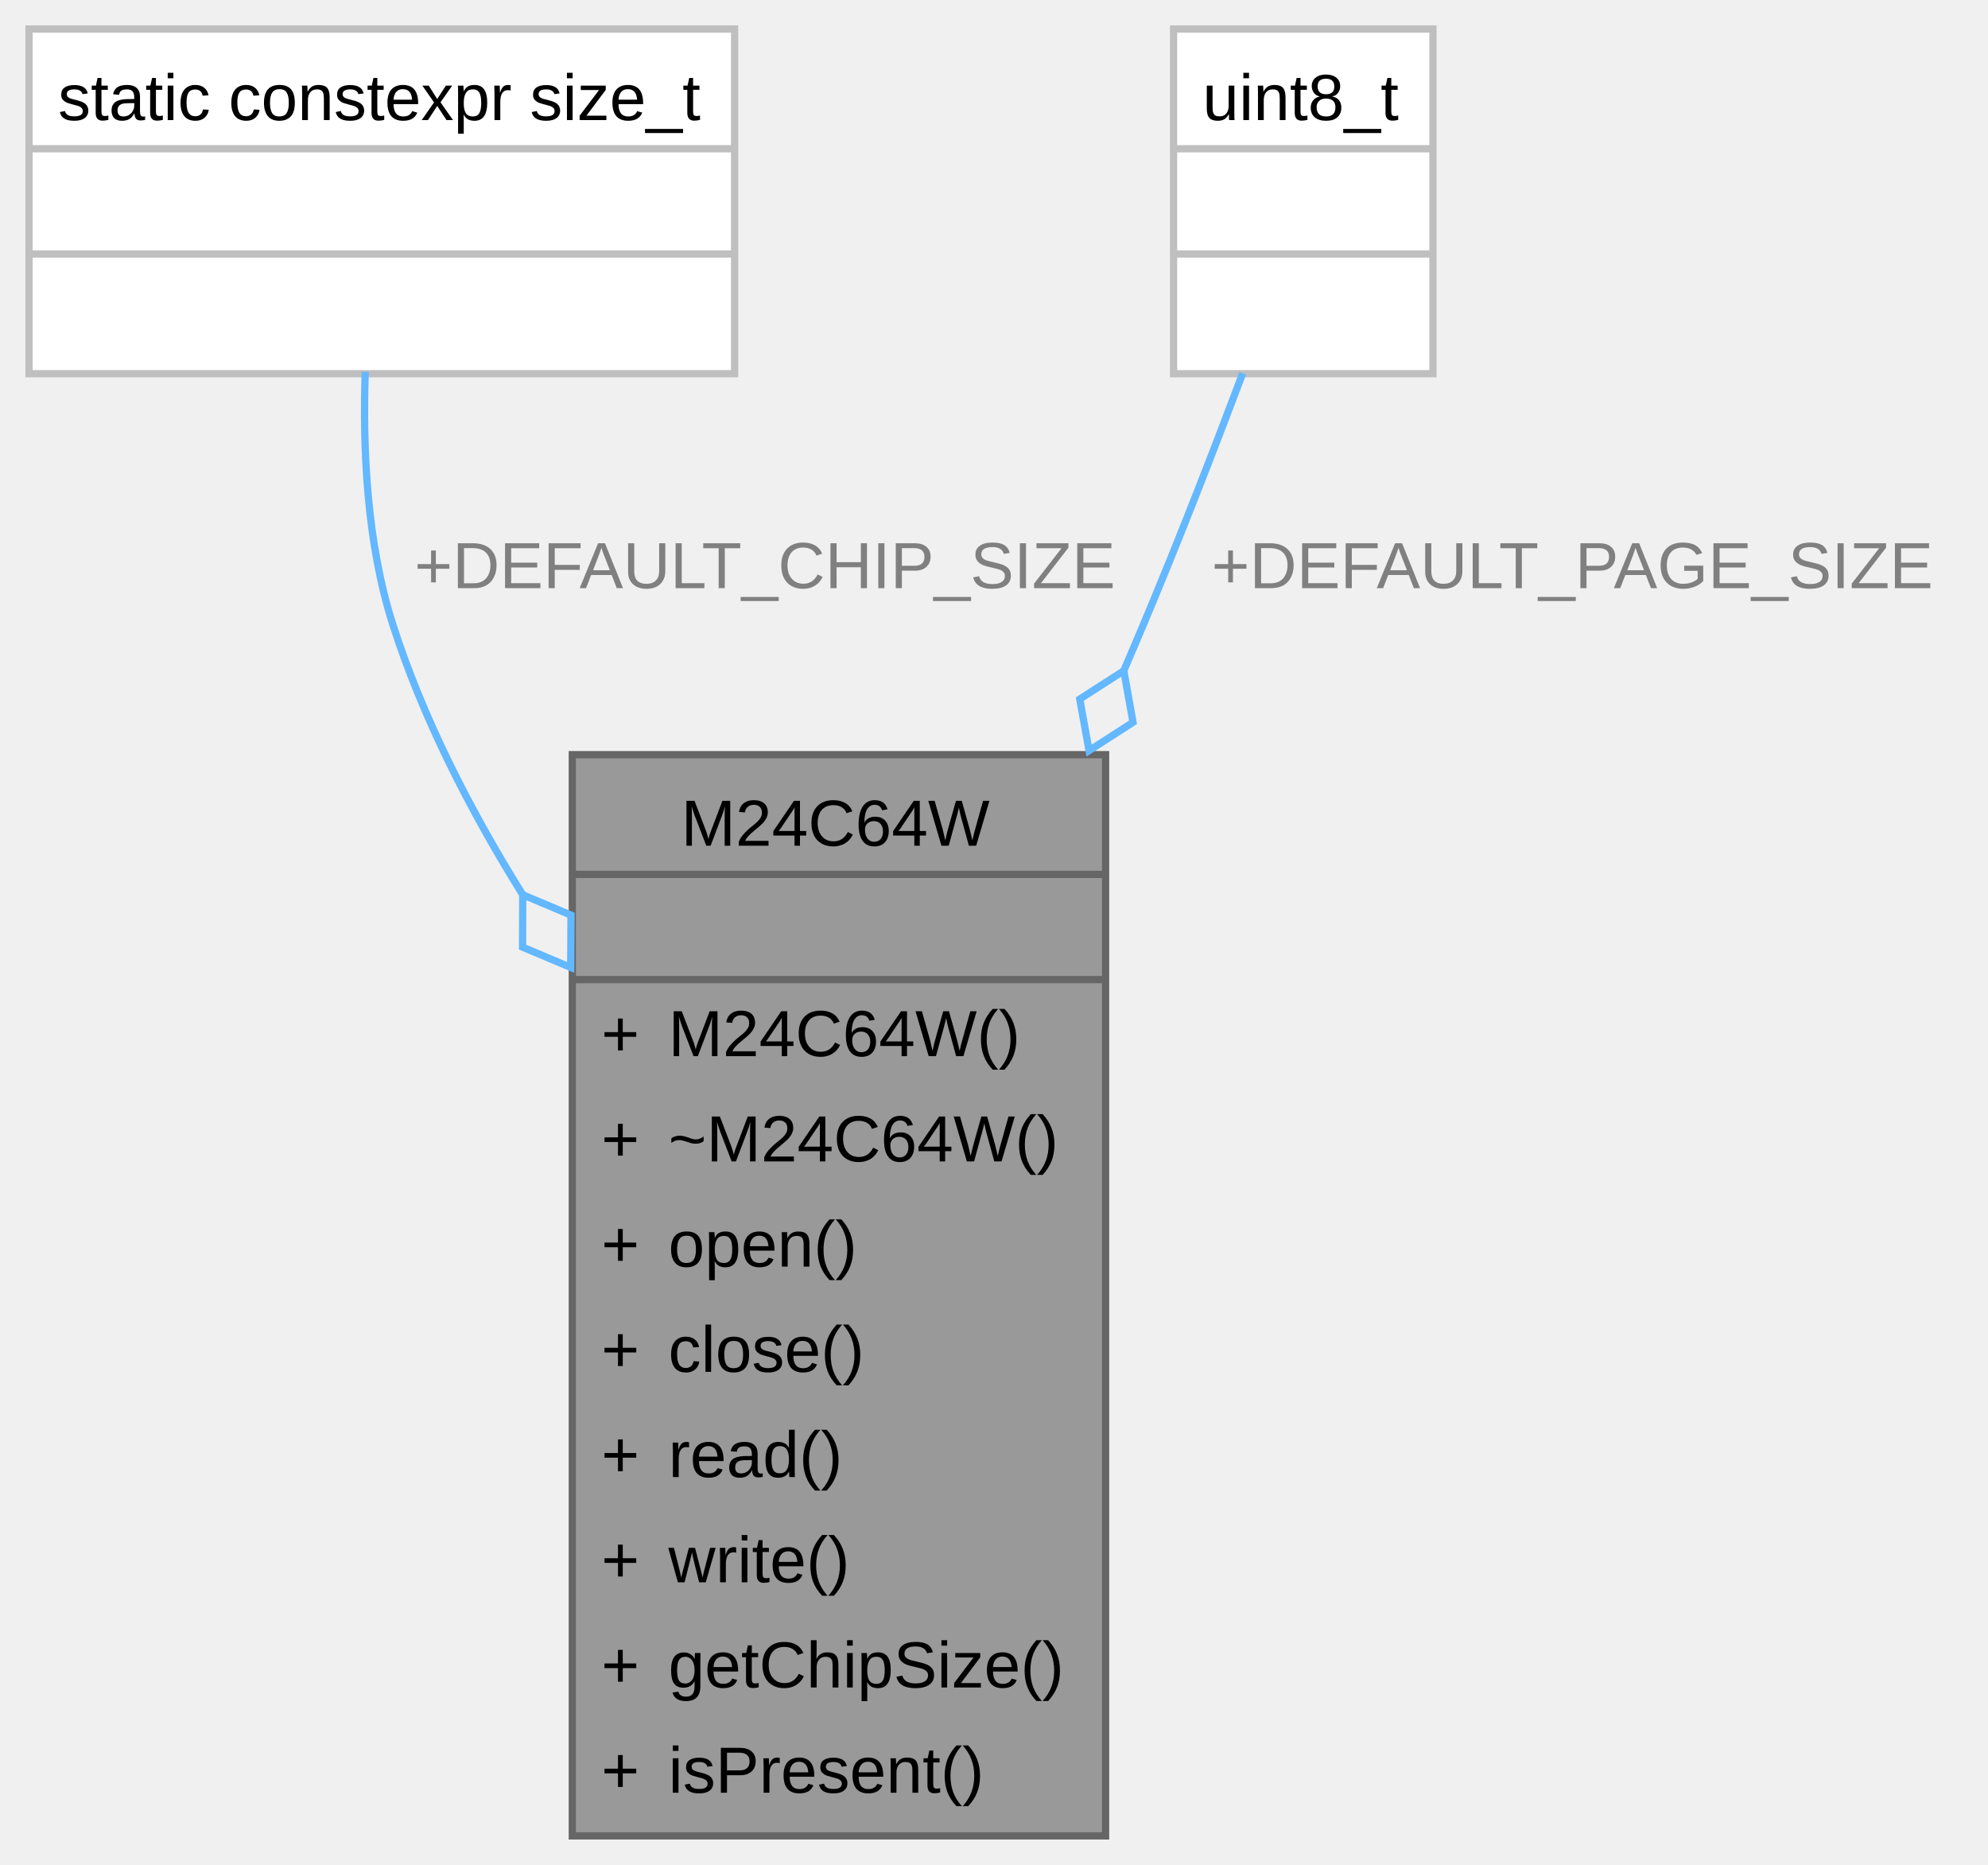
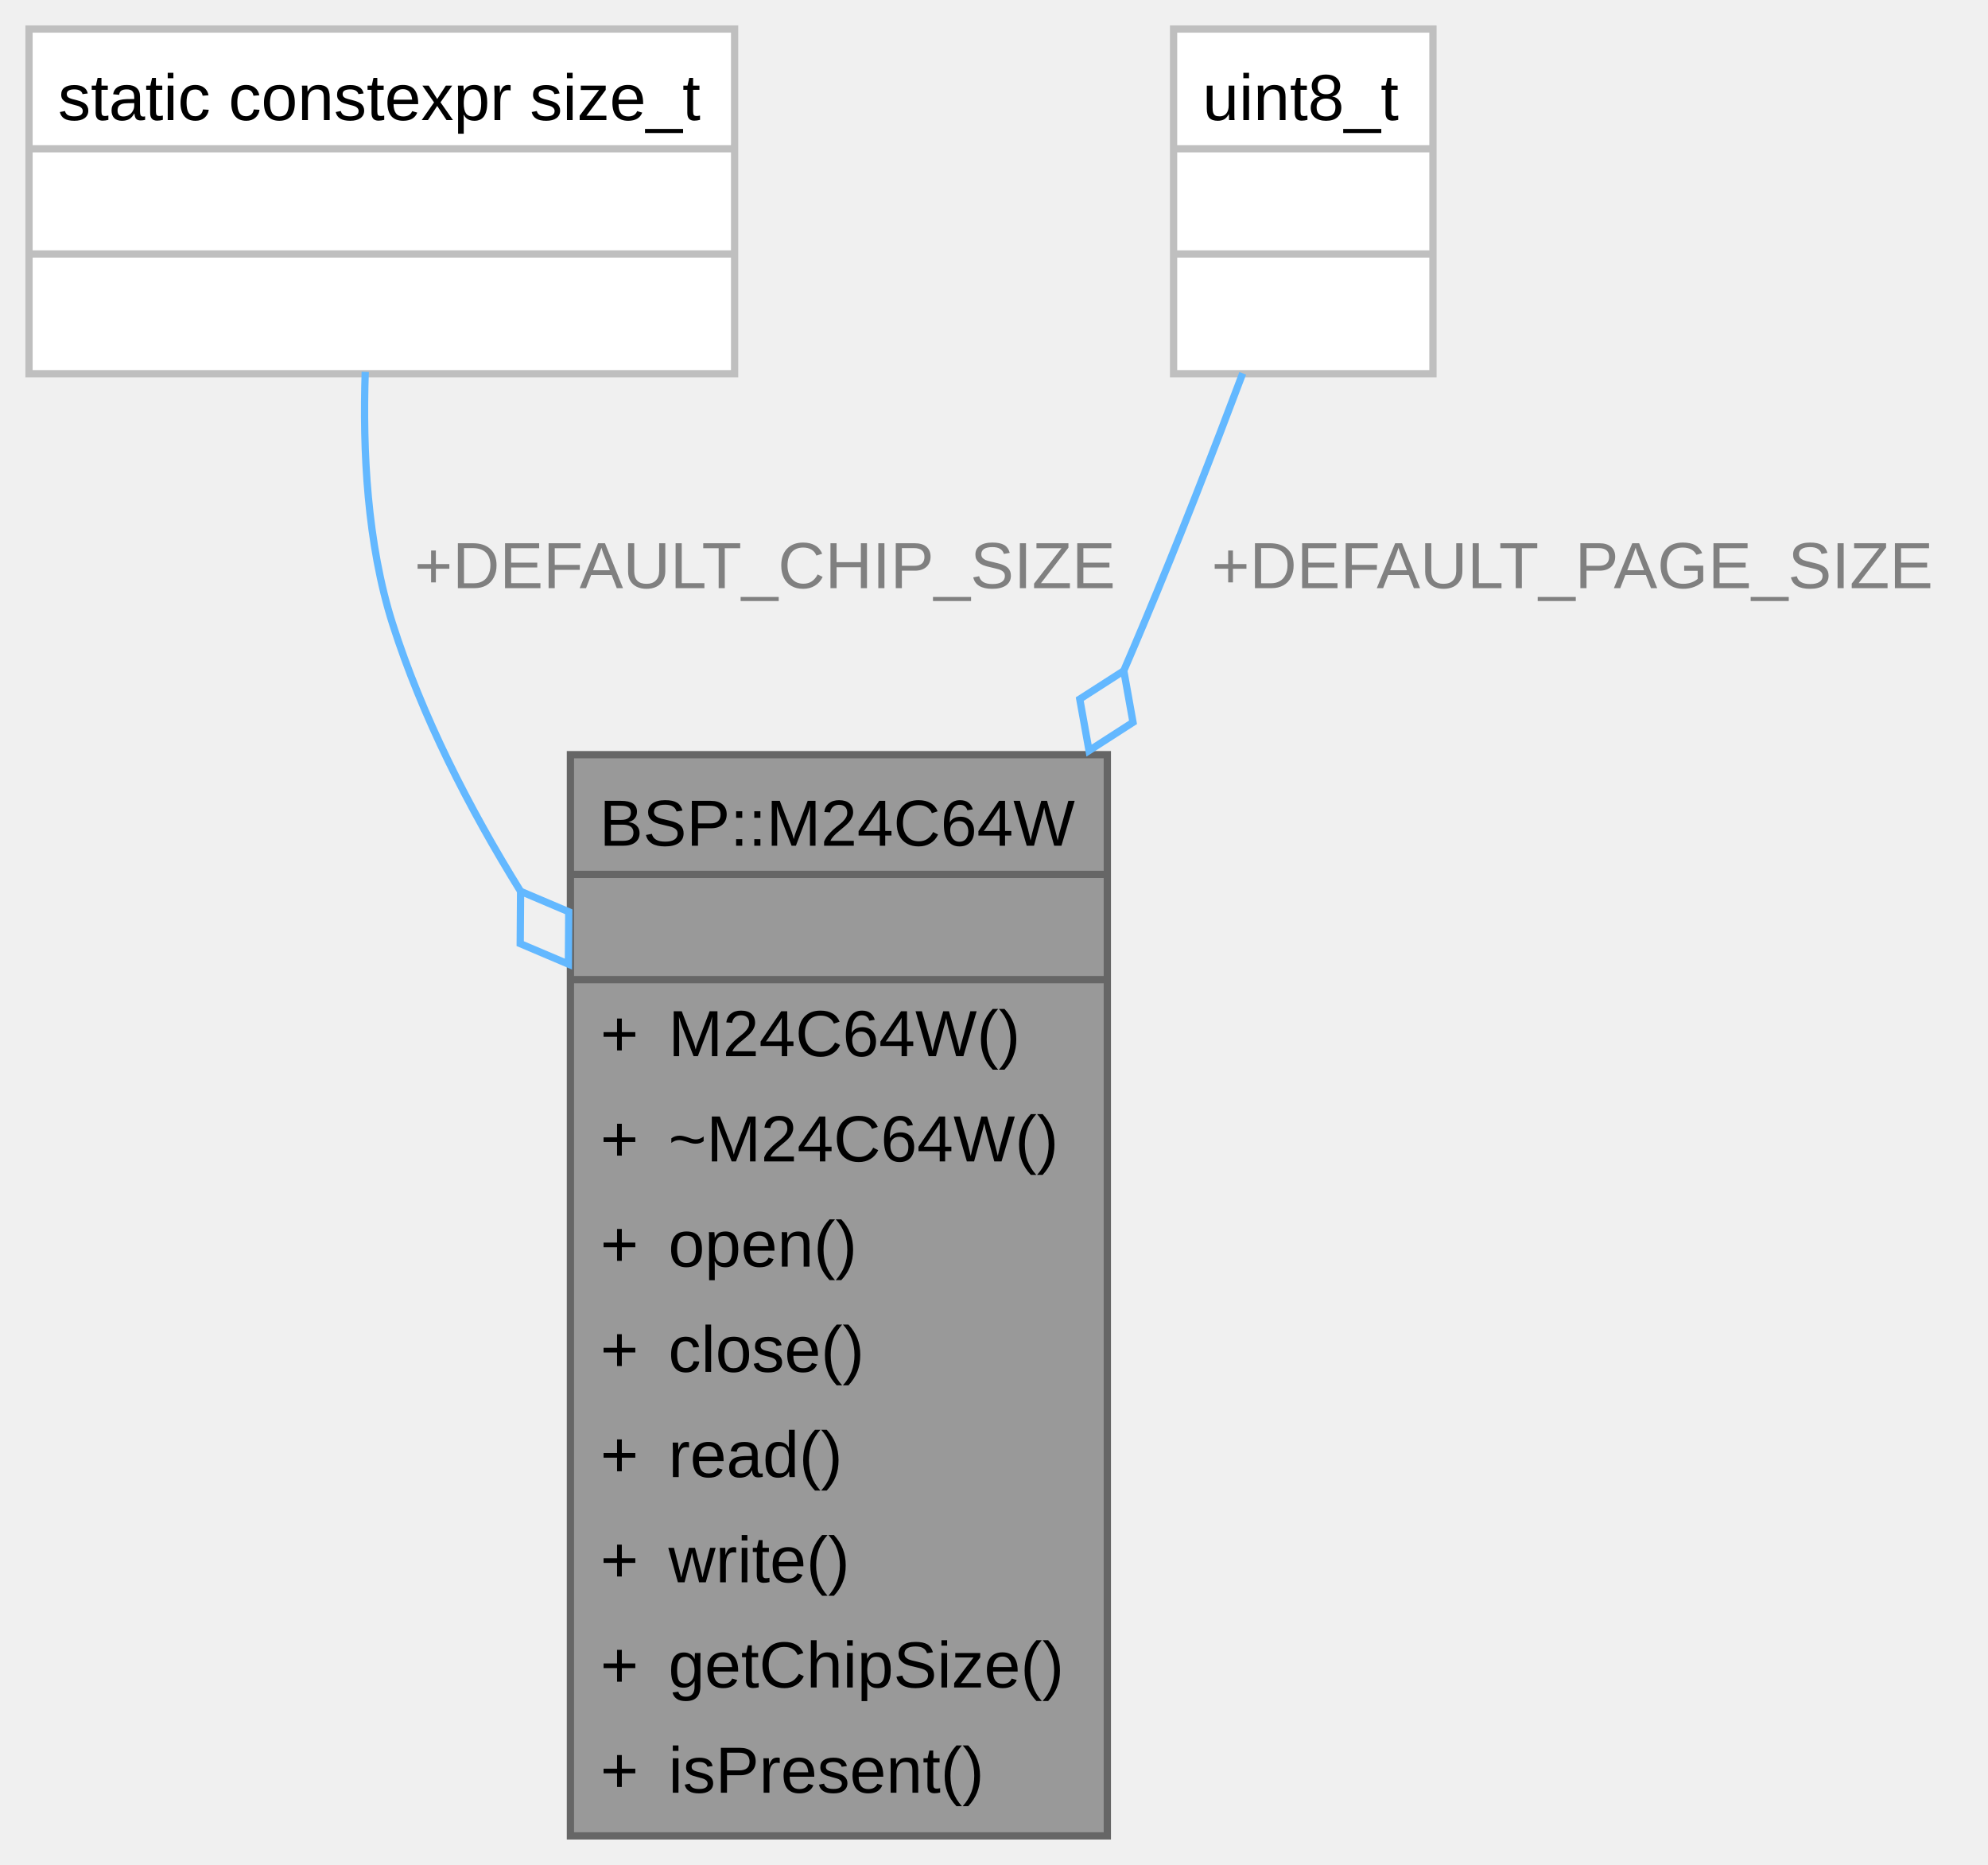
<svg xmlns="http://www.w3.org/2000/svg" xmlns:xlink="http://www.w3.org/1999/xlink" width="274pt" height="257pt" viewBox="0.00 0.00 274.00 257.00">
  <g id="graph0" class="graph" transform="scale(1 1) rotate(0) translate(4 253)">
    <g id="Node000001" class="node">
      <g id="a_Node000001">
        <a xlink:title="EEPROM driver for M24C64W device.">
-           <polygon fill="#999999" stroke="none" points="148.38,-149 74.88,-149 74.88,0 148.38,0 148.38,-149" />
-           <text xml:space="preserve" text-anchor="start" x="89.88" y="-136.45" font-family="Arial" font-size="9.00">M24C64W</text>
+           <polygon fill="#999999" stroke="none" points="148.62,-149 74.62,-149 74.62,0 148.62,0 148.62,-149" />
+           <text xml:space="preserve" text-anchor="start" x="78.62" y="-136.45" font-family="Arial" font-size="9.00">BSP::M24C64W</text>
          <text xml:space="preserve" text-anchor="start" x="110.5" y="-121.95" font-family="Arial" font-size="9.00"> </text>
-           <text xml:space="preserve" text-anchor="start" x="78.88" y="-107.45" font-family="Arial" font-size="9.00">+</text>
+           <text xml:space="preserve" text-anchor="start" x="78.75" y="-107.45" font-family="Arial" font-size="9.00">+</text>
          <text xml:space="preserve" text-anchor="start" x="88.12" y="-107.45" font-family="Arial" font-size="9.00">M24C64W()</text>
-           <text xml:space="preserve" text-anchor="start" x="78.88" y="-92.95" font-family="Arial" font-size="9.00">+</text>
+           <text xml:space="preserve" text-anchor="start" x="78.75" y="-92.95" font-family="Arial" font-size="9.00">+</text>
          <text xml:space="preserve" text-anchor="start" x="88.12" y="-92.95" font-family="Arial" font-size="9.00">~M24C64W()</text>
-           <text xml:space="preserve" text-anchor="start" x="78.88" y="-78.45" font-family="Arial" font-size="9.00">+</text>
+           <text xml:space="preserve" text-anchor="start" x="78.75" y="-78.45" font-family="Arial" font-size="9.00">+</text>
          <text xml:space="preserve" text-anchor="start" x="88.12" y="-78.45" font-family="Arial" font-size="9.00">open()</text>
-           <text xml:space="preserve" text-anchor="start" x="78.88" y="-63.95" font-family="Arial" font-size="9.00">+</text>
+           <text xml:space="preserve" text-anchor="start" x="78.75" y="-63.95" font-family="Arial" font-size="9.00">+</text>
          <text xml:space="preserve" text-anchor="start" x="88.12" y="-63.95" font-family="Arial" font-size="9.00">close()</text>
-           <text xml:space="preserve" text-anchor="start" x="78.88" y="-49.45" font-family="Arial" font-size="9.00">+</text>
+           <text xml:space="preserve" text-anchor="start" x="78.75" y="-49.45" font-family="Arial" font-size="9.00">+</text>
          <text xml:space="preserve" text-anchor="start" x="88.12" y="-49.45" font-family="Arial" font-size="9.00">read()</text>
-           <text xml:space="preserve" text-anchor="start" x="78.88" y="-34.95" font-family="Arial" font-size="9.00">+</text>
+           <text xml:space="preserve" text-anchor="start" x="78.75" y="-34.95" font-family="Arial" font-size="9.00">+</text>
          <text xml:space="preserve" text-anchor="start" x="88.12" y="-34.95" font-family="Arial" font-size="9.00">write()</text>
-           <text xml:space="preserve" text-anchor="start" x="78.88" y="-20.45" font-family="Arial" font-size="9.00">+</text>
+           <text xml:space="preserve" text-anchor="start" x="78.75" y="-20.45" font-family="Arial" font-size="9.00">+</text>
          <text xml:space="preserve" text-anchor="start" x="88.12" y="-20.45" font-family="Arial" font-size="9.00">getChipSize()</text>
-           <text xml:space="preserve" text-anchor="start" x="78.88" y="-5.95" font-family="Arial" font-size="9.00">+</text>
+           <text xml:space="preserve" text-anchor="start" x="78.75" y="-5.95" font-family="Arial" font-size="9.00">+</text>
          <text xml:space="preserve" text-anchor="start" x="88.12" y="-5.95" font-family="Arial" font-size="9.00">isPresent()</text>
-           <polygon fill="#666666" stroke="#666666" points="74.88,-132.5 74.88,-132.5 148.38,-132.5 148.38,-132.5 74.88,-132.5" />
-           <polygon fill="#666666" stroke="#666666" points="74.88,-118 74.88,-118 148.38,-118 148.38,-118 74.88,-118" />
-           <polygon fill="none" stroke="#666666" points="74.88,0 74.88,-149 148.38,-149 148.38,0 74.88,0" />
+           <polygon fill="#666666" stroke="#666666" points="74.62,-132.5 74.62,-132.5 148.62,-132.5 148.62,-132.5 74.62,-132.5" />
+           <polygon fill="#666666" stroke="#666666" points="74.62,-118 74.62,-118 148.62,-118 148.62,-118 74.62,-118" />
+           <polygon fill="none" stroke="#666666" points="74.62,0 74.62,-149 148.62,-149 148.62,0 74.62,0" />
        </a>
      </g>
    </g>
    <g id="Node000002" class="node">
      <g id="a_Node000002">
        <a xlink:title=" ">
          <polygon fill="white" stroke="none" points="97.25,-249 0,-249 0,-201.5 97.25,-201.5 97.25,-249" />
          <text xml:space="preserve" text-anchor="start" x="4" y="-236.45" font-family="Arial" font-size="9.00">static constexpr size_t</text>
          <text xml:space="preserve" text-anchor="start" x="47.5" y="-221.95" font-family="Arial" font-size="9.00"> </text>
          <text xml:space="preserve" text-anchor="start" x="47.5" y="-207.45" font-family="Arial" font-size="9.00"> </text>
          <polygon fill="#bfbfbf" stroke="#bfbfbf" points="0,-232.5 0,-232.5 97.25,-232.5 97.25,-232.5 0,-232.5" />
          <polygon fill="#bfbfbf" stroke="#bfbfbf" points="0,-218 0,-218 97.25,-218 97.25,-218 0,-218" />
          <polygon fill="none" stroke="#bfbfbf" points="0,-201.5 0,-249 97.25,-249 97.25,-201.5 0,-201.5" />
        </a>
      </g>
    </g>
    <g id="edge1_Node000001_Node000002" class="edge">
      <g id="a_edge1_Node000001_Node000002">
        <a xlink:title=" ">
-           <path fill="none" stroke="#63b8ff" d="M46.34,-201.75C45.97,-190.99 46.59,-178.08 50.12,-167 54.23,-154.15 60.73,-141.44 68,-129.77" />
-           <polygon fill="none" stroke="#63b8ff" points="68.05,-129.69 68.02,-122.48 74.66,-119.68 74.7,-126.89 68.05,-129.69" />
+           <path fill="none" stroke="#63b8ff" d="M46.34,-201.75C45.97,-190.99 46.59,-178.08 50.12,-167 54.18,-154.29 60.59,-141.71 67.77,-130.14" />
+           <polygon fill="none" stroke="#63b8ff" points="67.75,-130.17 67.7,-122.96 74.34,-120.14 74.39,-127.35 67.75,-130.17" />
        </a>
      </g>
      <text xml:space="preserve" text-anchor="start" x="53.12" y="-171.95" font-family="Arial" font-size="9.00" fill="grey">+DEFAULT_CHIP_SIZE</text>
    </g>
    <g id="Node000003" class="node">
      <g id="a_Node000003">
        <a xlink:title=" ">
          <polygon fill="white" stroke="none" points="193.5,-249 157.75,-249 157.75,-201.5 193.5,-201.5 193.5,-249" />
          <text xml:space="preserve" text-anchor="start" x="161.75" y="-236.45" font-family="Arial" font-size="9.00">uint8_t</text>
          <text xml:space="preserve" text-anchor="start" x="174.5" y="-221.95" font-family="Arial" font-size="9.00"> </text>
          <text xml:space="preserve" text-anchor="start" x="174.5" y="-207.45" font-family="Arial" font-size="9.00"> </text>
          <polygon fill="#bfbfbf" stroke="#bfbfbf" points="157.75,-232.5 157.75,-232.5 193.5,-232.5 193.5,-232.5 157.75,-232.5" />
          <polygon fill="#bfbfbf" stroke="#bfbfbf" points="157.75,-218 157.75,-218 193.5,-218 193.5,-218 157.75,-218" />
          <polygon fill="none" stroke="#bfbfbf" points="157.75,-201.5 157.75,-249 193.5,-249 193.5,-201.5 157.75,-201.5" />
        </a>
      </g>
    </g>
    <g id="edge2_Node000001_Node000003" class="edge">
      <g id="a_edge2_Node000001_Node000003">
        <a xlink:title=" ">
          <path fill="none" stroke="#63b8ff" d="M167.28,-201.55C163.3,-190.98 158.38,-178.29 153.62,-167 152.72,-164.86 151.8,-162.69 150.86,-160.51" />
          <polygon fill="none" stroke="#63b8ff" points="150.89,-160.56 144.82,-156.66 146.1,-149.56 152.16,-153.46 150.89,-160.56" />
        </a>
      </g>
      <text xml:space="preserve" text-anchor="start" x="162.98" y="-171.95" font-family="Arial" font-size="9.00" fill="grey">+DEFAULT_PAGE_SIZE</text>
    </g>
  </g>
</svg>
